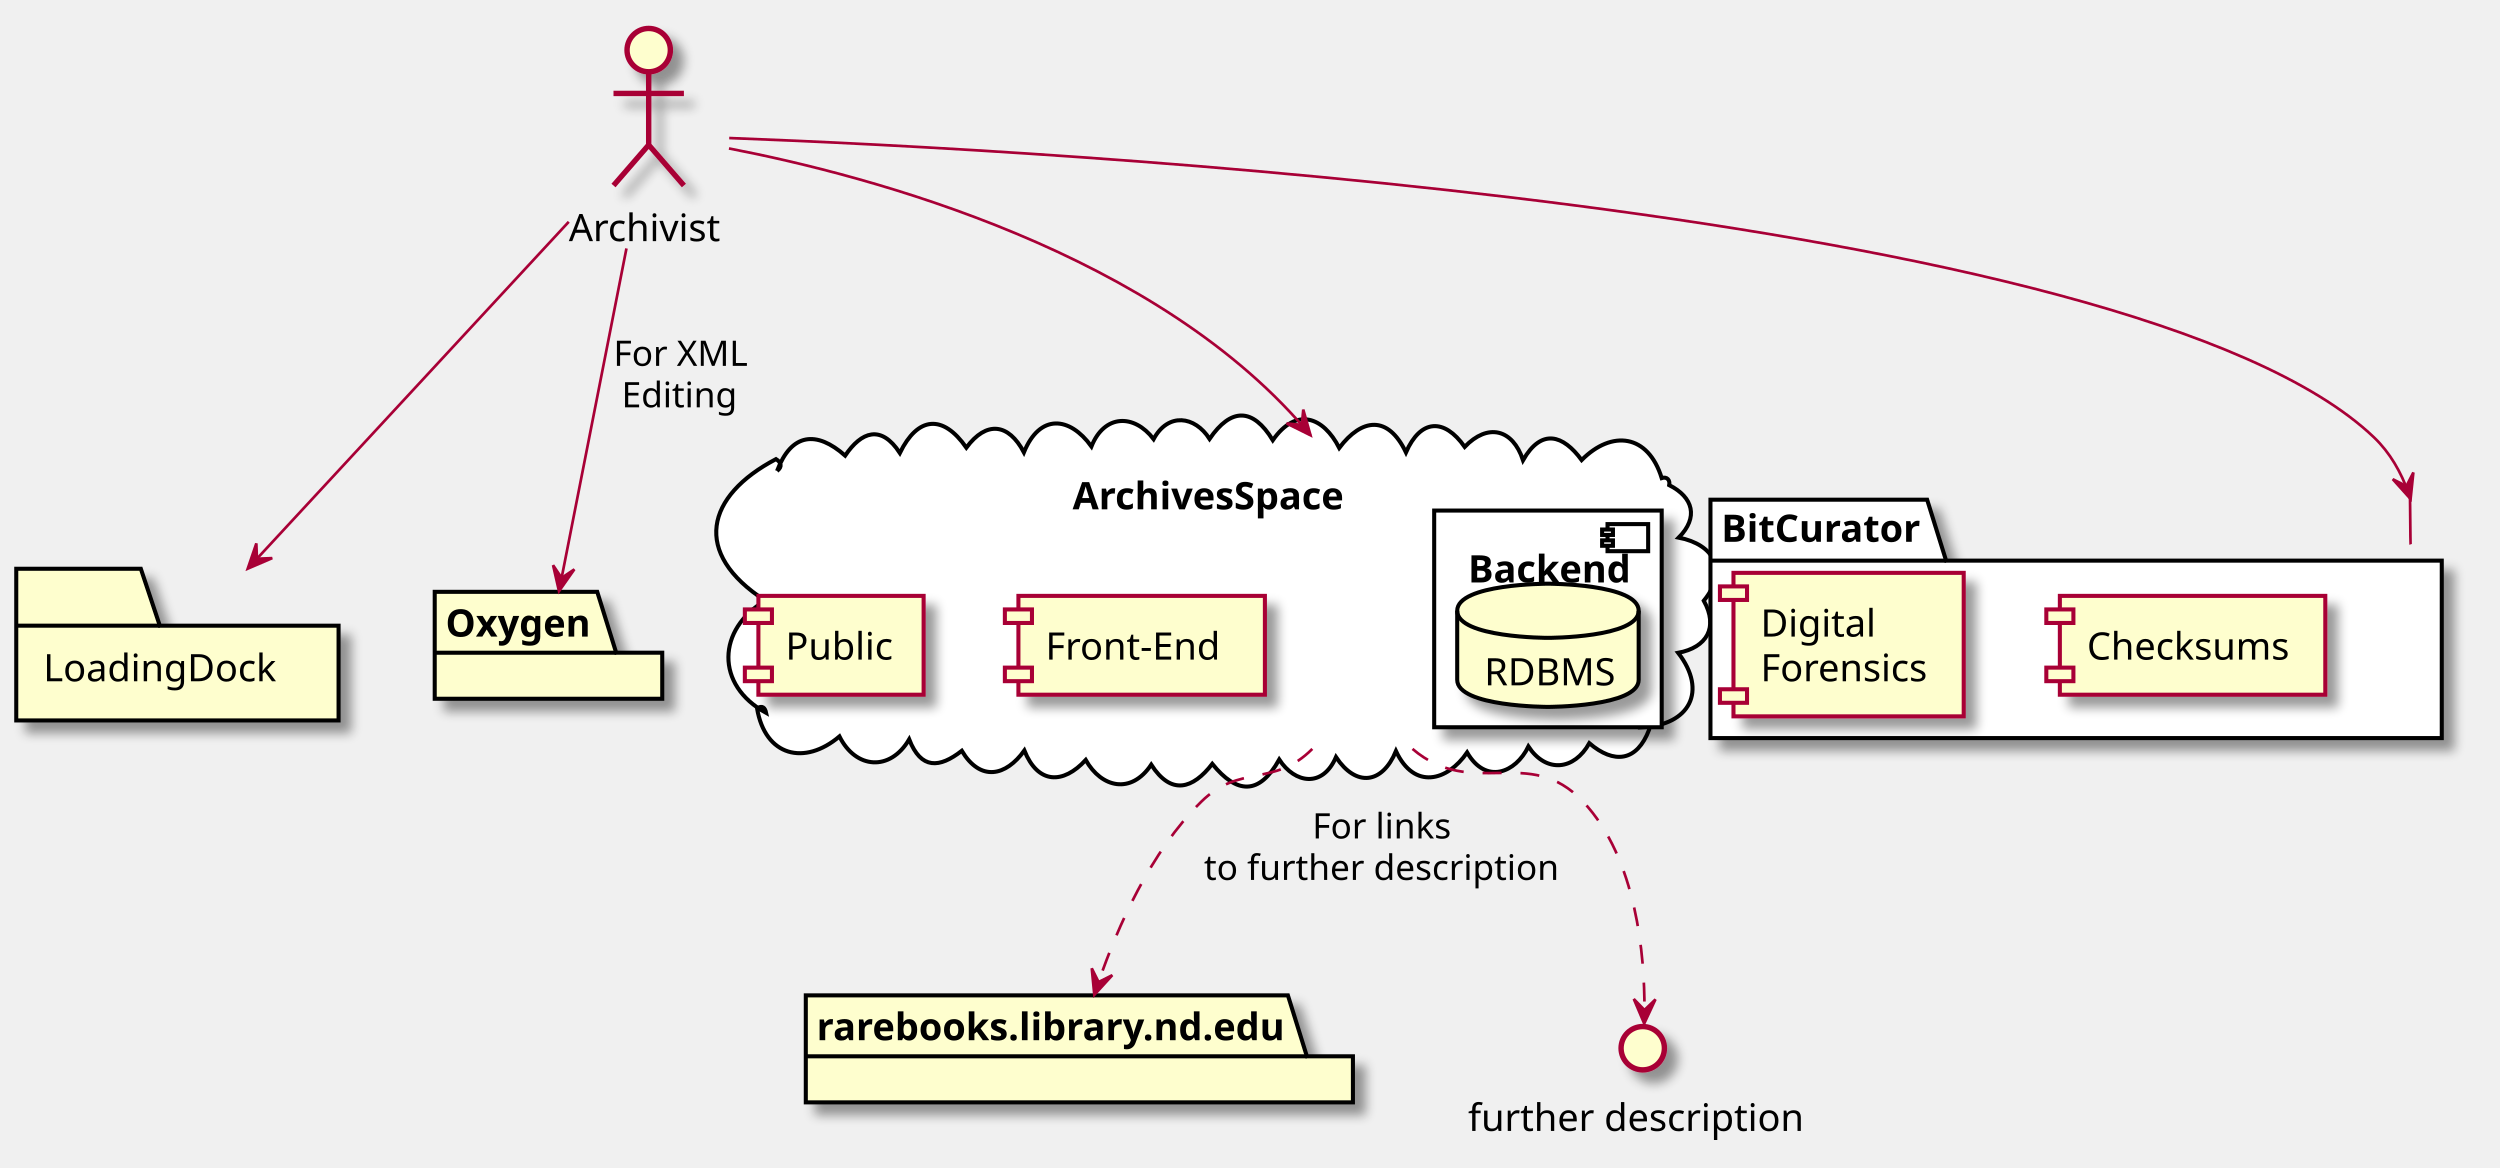
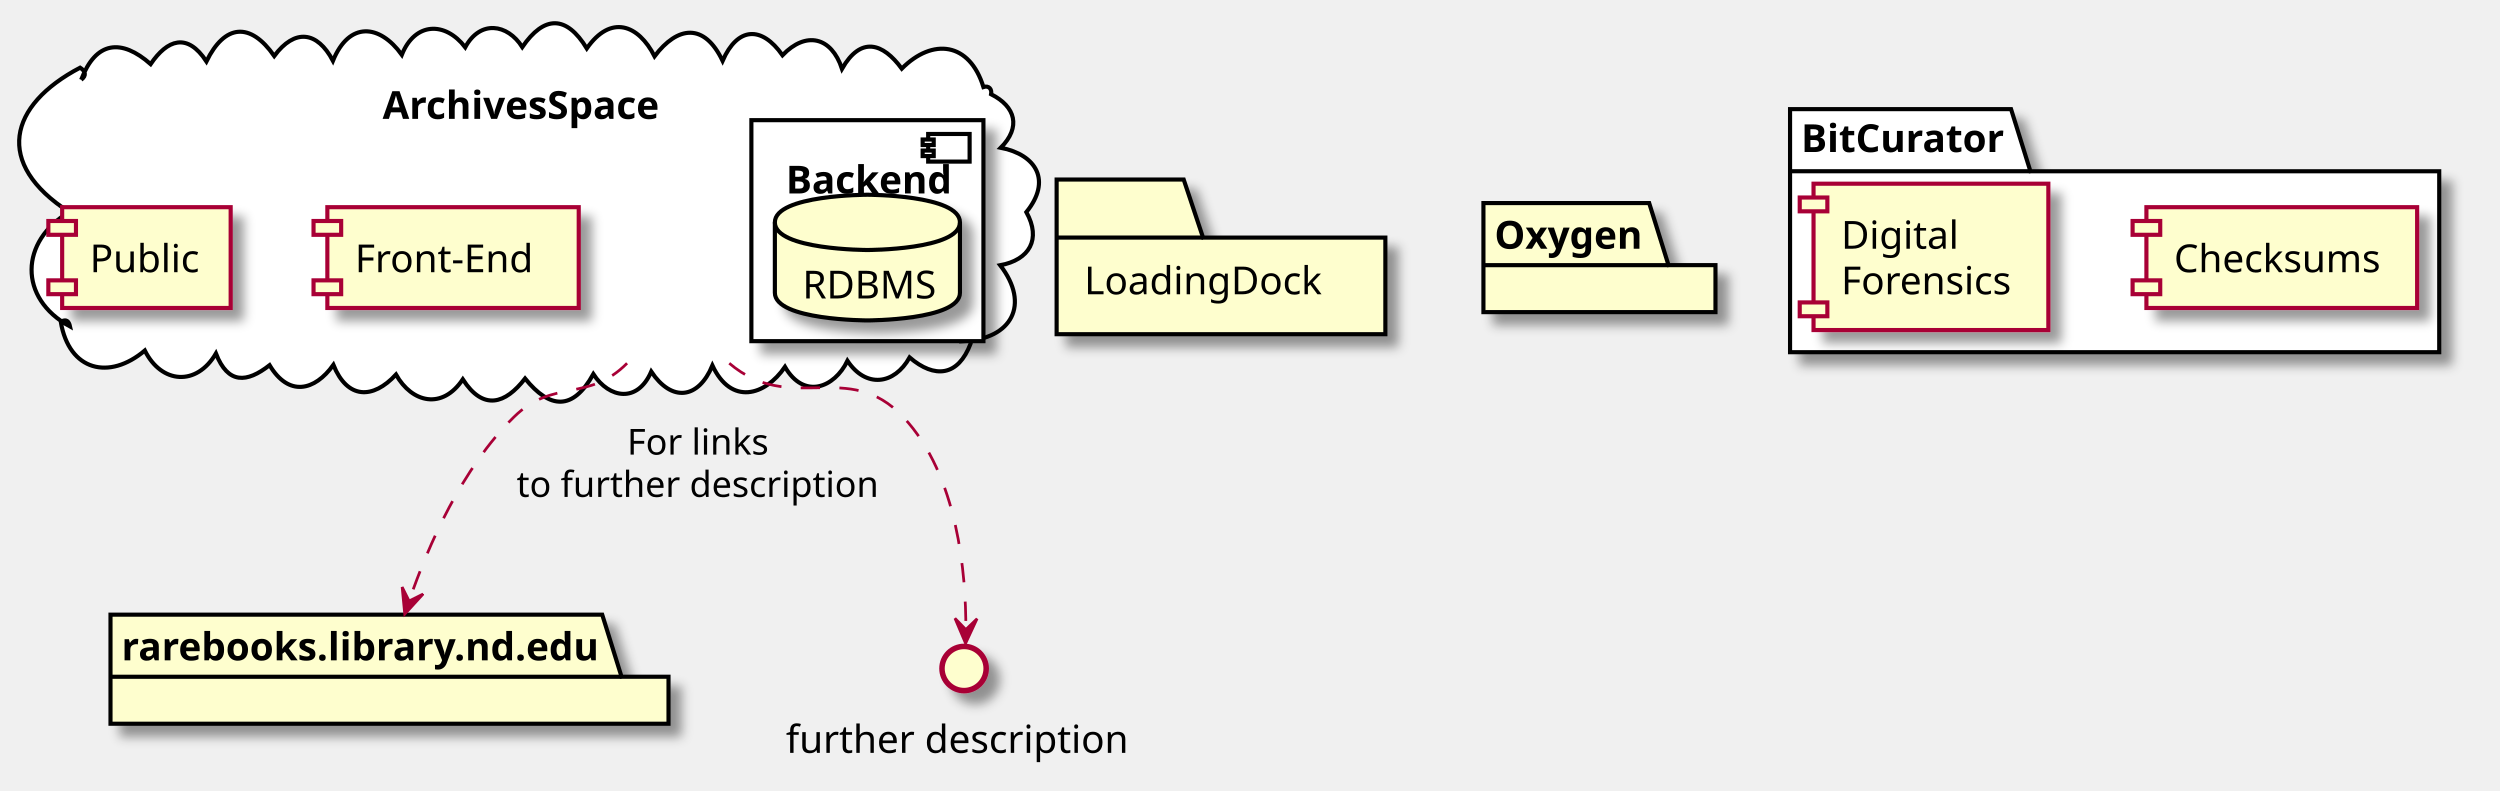
- <svg xmlns="http://www.w3.org/2000/svg" contentScriptType="application/ecmascript" contentStyleType="text/css" height="431px" preserveAspectRatio="none" style="width:923px;height:431px;" version="1.1" viewBox="0 0 923 431" width="923px" zoomAndPan="magnify">
+ <svg xmlns="http://www.w3.org/2000/svg" contentScriptType="application/ecmascript" contentStyleType="text/css" height="286px" preserveAspectRatio="none" style="width:905px;height:286px;" version="1.1" viewBox="0 0 905 286" width="905px" zoomAndPan="magnify">
  <defs>
-     <filter height="300%" id="f1ccj54gdazap5" width="300%" x="-1" y="-1">
+     <filter height="300%" id="f175sue6ob8kkx" width="300%" x="-1" y="-1">
      <feGaussianBlur result="blurOut" stdDeviation="2.0" />
      <feColorMatrix in="blurOut" result="blurOut2" type="matrix" values="0 0 0 0 0 0 0 0 0 0 0 0 0 0 0 0 0 0 .4 0" />
      <feOffset dx="4.0" dy="4.0" in="blurOut2" result="blurOut3" />
      <feBlend in="SourceGraphic" in2="blurOut3" mode="normal" />
    </filter>
  </defs>
  <g>
-     <path d="M286.892,173.868 C292.194,159.831 301.464,158.886 312.027,168.206 C318.05,159.349 325.258,156.61 332.226,167.226 C338.844,153.718 348.083,152.825 356.777,165.262 C364.2,155.288 372.3,156.205 378.029,166.995 C383.899,152.67 394.868,153.655 402.959,164.822 C407.717,152.938 418.639,152.646 425.918,162.11 C431.289,152.174 441.134,153.524 446.571,162.036 C454.473,150.526 462.509,150.4 469.922,162.52 C478.598,150.117 488.555,153.846 494.451,165.37 C502.764,154.38 512.423,153.105 519.078,167.011 C524.505,154.706 533.183,154.228 540.765,164.984 C549.279,156.135 558.451,158.287 562.304,169.892 C569.15,158.01 577.053,160.5 583.944,169.847 C595.136,158.596 608.495,160.262 613.5,176.5 C615.474,175.862 616.637,177.264 616.282,179.109 C625.19,183.63 627.169,191.015 619.782,198.481 C632.729,201.025 638.26,210.438 629.041,221.788 C634.537,231.657 630.134,239.055 619.576,241.026 C630.573,255.276 623.671,267.657 606.5,268.5 C607.552,267.425 608.721,267.836 608.885,269.325 C604.347,281.316 595.848,282.16 586.781,274.392 C581.215,284.351 570.937,285.606 564.283,275.619 C559.515,285.45 548.538,289.683 541.664,277.814 C534.405,288.379 522.184,291.822 515.396,277.32 C510.284,289.524 500.689,290.658 493.248,279.53 C488.302,290.951 478.11,289.319 472.29,280.432 C464.843,293.781 456.602,293.142 447.574,282.029 C440.404,291.272 432.473,293.826 425.032,282.324 C417.639,293.381 406.709,290.941 400.846,280.594 C392.478,289.654 383.235,289.569 378.186,277.1 C371.356,286.594 362.012,288.724 355.087,277.204 C346.833,283.634 340.071,284.201 335.663,272.974 C328.645,284.929 315.931,283.964 309.923,271.891 C297.096,282.757 282.516,279.359 279.5,261.5 C281.493,260.327 282.437,261.264 282.858,263.199 C263.979,252.95 264.691,232.281 282.559,221.767 C255.258,204.146 260.616,183.111 286.5,169.5 C288.405,170.7 288.965,172.311 286.892,173.868 " fill="#FFFFFF" style="stroke: #000000; stroke-width: 1.5;" />
-     <text fill="#000000" font-family="sans-serif" font-size="14" font-weight="bold" lengthAdjust="spacingAndGlyphs" textLength="101" x="396" y="188.035">ArchivesSpace</text>
-     <rect fill="#FFFFFF" filter="url(#f1ccj54gdazap5)" height="80" style="stroke: #000000; stroke-width: 1.5;" width="84" x="529.5" y="188.5" />
-     <rect fill="#FFFFFF" height="10" style="stroke: #000000; stroke-width: 1.5;" width="15" x="593.5" y="193.5" />
-     <rect fill="#FFFFFF" height="2" style="stroke: #000000; stroke-width: 1.5;" width="4" x="591.5" y="195.5" />
-     <rect fill="#FFFFFF" height="2" style="stroke: #000000; stroke-width: 1.5;" width="4" x="591.5" y="199.5" />
-     <text fill="#000000" font-family="sans-serif" font-size="14" font-weight="bold" lengthAdjust="spacingAndGlyphs" textLength="59" x="542" y="215.035">Backend</text>
-     <polygon fill="#FFFFFF" filter="url(#f1ccj54gdazap5)" points="631.5,184.5,711.5,184.5,718.5,206.988,901.5,206.988,901.5,272.5,631.5,272.5,631.5,184.5" style="stroke: #000000; stroke-width: 1.5;" />
-     <line style="stroke: #000000; stroke-width: 1.5;" x1="631.5" x2="718.5" y1="206.988" y2="206.988" />
-     <text fill="#000000" font-family="sans-serif" font-size="14" font-weight="bold" lengthAdjust="spacingAndGlyphs" textLength="74" x="635.5" y="200.035">BitCurator</text>
-     <rect fill="#FEFECE" filter="url(#f1ccj54gdazap5)" height="36.488" style="stroke: #A80036; stroke-width: 1.5;" width="91" x="376" y="220" />
-     <rect fill="#FEFECE" height="5" style="stroke: #A80036; stroke-width: 1.5;" width="10" x="371" y="225" />
-     <rect fill="#FEFECE" height="5" style="stroke: #A80036; stroke-width: 1.5;" width="10" x="371" y="246.488" />
-     <text fill="#000000" font-family="sans-serif" font-size="14" lengthAdjust="spacingAndGlyphs" textLength="71" x="386" y="243.535">Front-End</text>
-     <rect fill="#FEFECE" filter="url(#f1ccj54gdazap5)" height="36.488" style="stroke: #A80036; stroke-width: 1.5;" width="61" x="280" y="220" />
-     <rect fill="#FEFECE" height="5" style="stroke: #A80036; stroke-width: 1.5;" width="10" x="275" y="225" />
-     <rect fill="#FEFECE" height="5" style="stroke: #A80036; stroke-width: 1.5;" width="10" x="275" y="246.488" />
-     <text fill="#000000" font-family="sans-serif" font-size="14" lengthAdjust="spacingAndGlyphs" textLength="41" x="290" y="243.535">Public</text>
-     <path d="M538,225.5 C538,215.5 571.5,215.5 571.5,215.5 C571.5,215.5 605,215.5 605,225.5 L605,250.988 C605,260.988 571.5,260.988 571.5,260.988 C571.5,260.988 538,260.988 538,250.988 L538,225.5 " fill="#FEFECE" filter="url(#f1ccj54gdazap5)" style="stroke: #000000; stroke-width: 1.5;" />
-     <path d="M538,225.5 C538,235.5 571.5,235.5 571.5,235.5 C571.5,235.5 605,235.5 605,225.5 " fill="none" style="stroke: #000000; stroke-width: 1.5;" />
-     <text fill="#000000" font-family="sans-serif" font-size="14" lengthAdjust="spacingAndGlyphs" textLength="47" x="548" y="253.035">RDBMS</text>
-     <rect fill="#FEFECE" filter="url(#f1ccj54gdazap5)" height="36.488" style="stroke: #A80036; stroke-width: 1.5;" width="98" x="760.5" y="220" />
-     <rect fill="#FEFECE" height="5" style="stroke: #A80036; stroke-width: 1.5;" width="10" x="755.5" y="225" />
-     <rect fill="#FEFECE" height="5" style="stroke: #A80036; stroke-width: 1.5;" width="10" x="755.5" y="246.488" />
-     <text fill="#000000" font-family="sans-serif" font-size="14" lengthAdjust="spacingAndGlyphs" textLength="78" x="770.5" y="243.535">Checksums</text>
-     <rect fill="#FEFECE" filter="url(#f1ccj54gdazap5)" height="52.977" style="stroke: #A80036; stroke-width: 1.5;" width="85" x="640" y="211.5" />
-     <rect fill="#FEFECE" height="5" style="stroke: #A80036; stroke-width: 1.5;" width="10" x="635" y="216.5" />
-     <rect fill="#FEFECE" height="5" style="stroke: #A80036; stroke-width: 1.5;" width="10" x="635" y="254.477" />
-     <text fill="#000000" font-family="sans-serif" font-size="14" lengthAdjust="spacingAndGlyphs" textLength="44" x="650" y="235.035">Digital</text>
-     <text fill="#000000" font-family="sans-serif" font-size="14" lengthAdjust="spacingAndGlyphs" textLength="65" x="650" y="251.523">Forensics</text>
-     <polygon fill="#FEFECE" filter="url(#f1ccj54gdazap5)" points="297.5,367.5,475.5,367.5,482.5,389.988,499.5,389.988,499.5,406.988,297.5,406.988,297.5,367.5" style="stroke: #000000; stroke-width: 1.5;" />
-     <line style="stroke: #000000; stroke-width: 1.5;" x1="297.5" x2="482.5" y1="389.988" y2="389.988" />
-     <text fill="#000000" font-family="sans-serif" font-size="14" font-weight="bold" lengthAdjust="spacingAndGlyphs" textLength="172" x="301.5" y="384.035">rarebooks.library.nd.edu</text>
-     <ellipse cx="606.5" cy="387" fill="#FEFECE" filter="url(#f1ccj54gdazap5)" rx="8" ry="8" style="stroke: #A80036; stroke-width: 2.0;" />
-     <text fill="#000000" font-family="sans-serif" font-size="14" lengthAdjust="spacingAndGlyphs" textLength="129" x="542" y="417.535">further description</text>
-     <ellipse cx="239.5" cy="18.5" fill="#FEFECE" filter="url(#f1ccj54gdazap5)" rx="8" ry="8" style="stroke: #A80036; stroke-width: 2.0;" />
-     <path d="M239.5,26.5 L239.5,53.5 M226.5,34.5 L252.5,34.5 M239.5,53.5 L226.5,68.5 M239.5,53.5 L252.5,68.5 " fill="none" filter="url(#f1ccj54gdazap5)" style="stroke: #A80036; stroke-width: 2.0;" />
-     <text fill="#000000" font-family="sans-serif" font-size="14" lengthAdjust="spacingAndGlyphs" textLength="59" x="210" y="89.035">Archivist</text>
-     <polygon fill="#FEFECE" filter="url(#f1ccj54gdazap5)" points="6,210,52,210,59,231,125,231,125,265.977,6,265.977,6,210" style="stroke: #000000; stroke-width: 1.5;" />
-     <line style="stroke: #000000; stroke-width: 1.5;" x1="6" x2="59" y1="231" y2="231" />
-     <text fill="#000000" font-family="sans-serif" font-size="14" lengthAdjust="spacingAndGlyphs" textLength="89" x="16" y="251.535">LoadingDock</text>
-     <polygon fill="#FEFECE" filter="url(#f1ccj54gdazap5)" points="160.5,218.5,220.5,218.5,227.5,240.988,244.5,240.988,244.5,257.988,160.5,257.988,160.5,218.5" style="stroke: #000000; stroke-width: 1.5;" />
-     <line style="stroke: #000000; stroke-width: 1.5;" x1="160.5" x2="227.5" y1="240.988" y2="240.988" />
-     <text fill="#000000" font-family="sans-serif" font-size="14" font-weight="bold" lengthAdjust="spacingAndGlyphs" textLength="54" x="164.5" y="235.035">Oxygen</text>
-     <path d="M269.132,54.807 C295.096,59.825 334.889,69.387 375.216,86.25 C395.38,94.681 415.677,104.938 434.445,117.365 C443.829,123.578 452.83,130.334 461.242,137.676 C465.448,141.346 469.507,145.163 473.392,149.132 C475.334,151.117 477.233,153.139 479.086,155.2 C480.012,156.231 480.926,157.271 481.829,158.321 C482.28,158.846 482.728,159.373 483.174,159.903 C483.396,160.168 483.618,160.434 483.839,160.7 " fill="none" id="Archivist-&gt;ArchivesSpace" style="stroke: #A80036; stroke-width: 1.0;" />
-     <polygon fill="#A80036" points="483.839,160.7,481.166,151.221,480.644,156.853,475.012,156.332,483.839,160.7" style="stroke: #A80036; stroke-width: 1.0;" />
-     <path d="M209.983,81.892 C177.895,116.561 126.925,171.633 94.888,206.248 " fill="none" id="Archivist-&gt;LoadingDock" style="stroke: #A80036; stroke-width: 1.0;" />
-     <polygon fill="#A80036" points="91.463,209.948,100.512,206.06,94.859,206.279,94.641,200.626,91.463,209.948" style="stroke: #A80036; stroke-width: 1.0;" />
-     <path d="M231.288,91.723 C223.963,128.946 213.481,182.205 207.394,213.133 " fill="none" id="Archivist-&gt;Oxygen" style="stroke: #A80036; stroke-width: 1.0;" />
-     <polygon fill="#A80036" points="206.383,218.269,212.046,210.211,207.349,213.363,204.196,208.666,206.383,218.269" style="stroke: #A80036; stroke-width: 1.0;" />
-     <text fill="#000000" font-family="sans-serif" font-size="13" lengthAdjust="spacingAndGlyphs" textLength="50" x="226.5" y="135.068">For XML</text>
-     <text fill="#000000" font-family="sans-serif" font-size="13" lengthAdjust="spacingAndGlyphs" textLength="44" x="229.5" y="150.379">Editing</text>
-     <path d="M269.223,50.962 C382.793,55.253 787.417,76.371 876.5,161.5 C882.402,167.14 886.471,174.338 889.242,182.055 C889.415,182.537 889.583,183.021 889.747,183.507 C889.828,183.75 889.909,200.744 889.988,200.988 " fill="none" id="Archivist-&gt;BitCurator" style="stroke: #A80036; stroke-width: 1.0;" />
-     <polygon fill="#A80036" points="889.988,184.238,891.014,174.443,888.444,179.482,883.405,176.912,889.988,184.238" style="stroke: #A80036; stroke-width: 1.0;" />
-     <path d="M484.5,276.5 C470.279,290.815 457.877,281.841 443.5,296 C424.746,314.469 412.559,342.359 405.659,362.393 " fill="none" id="ArchivesSpace-&gt;rarebooks.library.nd.edu" style="stroke: #A80036; stroke-width: 1.0; stroke-dasharray: 7.0,7.0;" />
-     <polygon fill="#A80036" points="404.018,367.306,410.663,360.037,405.602,362.564,403.075,357.502,404.018,367.306" style="stroke: #A80036; stroke-width: 1.0;" />
-     <text fill="#000000" font-family="sans-serif" font-size="13" lengthAdjust="spacingAndGlyphs" textLength="55" x="484.5" y="309.568">For links</text>
-     <text fill="#000000" font-family="sans-serif" font-size="13" lengthAdjust="spacingAndGlyphs" textLength="135" x="444.5" y="324.879">to further description</text>
-     <path d="M521.5,276.5 C543.799,295.522 564.437,274.632 584.5,296 C604.331,317.12 607.212,352.945 607.133,372.759 " fill="none" id="ArchivesSpace-&gt;FurtherDescription" style="stroke: #A80036; stroke-width: 1.0; stroke-dasharray: 7.0,7.0;" />
-     <polygon fill="#A80036" points="607.043,377.898,611.199,368.968,607.13,372.898,603.2,368.829,607.043,377.898" style="stroke: #A80036; stroke-width: 1.0;" />
+     <path d="M29.392,28.868 C34.694,14.831 43.965,13.886 54.527,23.206 C60.55,14.348 67.758,11.61 74.725,22.226 C81.344,8.718 90.583,7.825 99.277,20.262 C106.7,10.288 114.8,11.205 120.529,21.995 C126.399,7.67 137.368,8.655 145.459,19.822 C150.217,7.938 161.139,7.646 168.418,17.11 C173.789,7.174 183.634,8.524 189.071,17.036 C196.973,5.526 205.009,5.4 212.422,17.52 C221.098,5.117 231.055,8.846 236.951,20.37 C245.264,9.38 254.923,8.104 261.578,22.011 C267.005,9.706 275.683,9.228 283.265,19.984 C291.779,11.135 300.951,13.287 304.804,24.892 C311.651,13.01 319.553,15.5 326.444,24.847 C337.636,13.596 350.995,15.262 356,31.5 C357.974,30.862 359.137,32.264 358.782,34.109 C367.69,38.63 369.669,46.015 362.282,53.48 C375.229,56.025 380.76,65.438 371.541,76.788 C377.037,86.657 372.634,94.055 362.076,96.026 C373.073,110.276 366.171,122.657 349,123.5 C350.051,122.424 351.221,122.835 351.385,124.325 C346.847,136.316 338.348,137.16 329.281,129.392 C323.714,139.351 313.437,140.606 306.783,130.619 C302.015,140.45 291.038,144.684 284.164,132.814 C276.905,143.379 264.684,146.822 257.896,132.321 C252.784,144.524 243.189,145.658 235.749,134.53 C230.802,145.951 220.61,144.319 214.79,135.432 C207.343,148.781 199.102,148.142 190.074,137.029 C182.904,146.272 174.973,148.826 167.532,137.324 C160.139,148.381 149.209,145.941 143.346,135.594 C134.978,144.654 125.735,144.569 120.686,132.1 C113.856,141.594 104.512,143.724 97.587,132.204 C89.333,138.634 82.571,139.201 78.163,127.974 C71.145,139.929 58.431,138.964 52.423,126.891 C39.596,137.757 25.016,134.359 22,116.5 C23.993,115.327 24.937,116.264 25.358,118.199 C6.479,107.95 7.191,87.281 25.059,76.767 C-2.242,59.146 3.116,38.111 29,24.5 C30.905,25.7 31.465,27.311 29.392,28.868 " fill="#FFFFFF" style="stroke: #000000; stroke-width: 1.5;" />
+     <text fill="#000000" font-family="sans-serif" font-size="14" font-weight="bold" lengthAdjust="spacingAndGlyphs" textLength="101" x="138.5" y="43.035">ArchivesSpace</text>
+     <rect fill="#FFFFFF" filter="url(#f175sue6ob8kkx)" height="80" style="stroke: #000000; stroke-width: 1.5;" width="84" x="272" y="43.5" />
+     <rect fill="#FFFFFF" height="10" style="stroke: #000000; stroke-width: 1.5;" width="15" x="336" y="48.5" />
+     <rect fill="#FFFFFF" height="2" style="stroke: #000000; stroke-width: 1.5;" width="4" x="334" y="50.5" />
+     <rect fill="#FFFFFF" height="2" style="stroke: #000000; stroke-width: 1.5;" width="4" x="334" y="54.5" />
+     <text fill="#000000" font-family="sans-serif" font-size="14" font-weight="bold" lengthAdjust="spacingAndGlyphs" textLength="59" x="284.5" y="70.035">Backend</text>
+     <polygon fill="#FFFFFF" filter="url(#f175sue6ob8kkx)" points="648,39.5,728,39.5,735,61.988,883,61.988,883,127.5,648,127.5,648,39.5" style="stroke: #000000; stroke-width: 1.5;" />
+     <line style="stroke: #000000; stroke-width: 1.5;" x1="648" x2="735" y1="61.988" y2="61.988" />
+     <text fill="#000000" font-family="sans-serif" font-size="14" font-weight="bold" lengthAdjust="spacingAndGlyphs" textLength="74" x="652" y="55.035">BitCurator</text>
+     <rect fill="#FEFECE" filter="url(#f175sue6ob8kkx)" height="36.488" style="stroke: #A80036; stroke-width: 1.5;" width="91" x="118.5" y="75" />
+     <rect fill="#FEFECE" height="5" style="stroke: #A80036; stroke-width: 1.5;" width="10" x="113.5" y="80" />
+     <rect fill="#FEFECE" height="5" style="stroke: #A80036; stroke-width: 1.5;" width="10" x="113.5" y="101.488" />
+     <text fill="#000000" font-family="sans-serif" font-size="14" lengthAdjust="spacingAndGlyphs" textLength="71" x="128.5" y="98.535">Front-End</text>
+     <rect fill="#FEFECE" filter="url(#f175sue6ob8kkx)" height="36.488" style="stroke: #A80036; stroke-width: 1.5;" width="61" x="22.5" y="75" />
+     <rect fill="#FEFECE" height="5" style="stroke: #A80036; stroke-width: 1.5;" width="10" x="17.5" y="80" />
+     <rect fill="#FEFECE" height="5" style="stroke: #A80036; stroke-width: 1.5;" width="10" x="17.5" y="101.488" />
+     <text fill="#000000" font-family="sans-serif" font-size="14" lengthAdjust="spacingAndGlyphs" textLength="41" x="32.5" y="98.535">Public</text>
+     <path d="M280.5,80.5 C280.5,70.5 314,70.5 314,70.5 C314,70.5 347.5,70.5 347.5,80.5 L347.5,105.988 C347.5,115.988 314,115.988 314,115.988 C314,115.988 280.5,115.988 280.5,105.988 L280.5,80.5 " fill="#FEFECE" filter="url(#f175sue6ob8kkx)" style="stroke: #000000; stroke-width: 1.5;" />
+     <path d="M280.5,80.5 C280.5,90.5 314,90.5 314,90.5 C314,90.5 347.5,90.5 347.5,80.5 " fill="none" style="stroke: #000000; stroke-width: 1.5;" />
+     <text fill="#000000" font-family="sans-serif" font-size="14" lengthAdjust="spacingAndGlyphs" textLength="47" x="290.5" y="108.035">RDBMS</text>
+     <rect fill="#FEFECE" filter="url(#f175sue6ob8kkx)" height="36.488" style="stroke: #A80036; stroke-width: 1.5;" width="98" x="777" y="75" />
+     <rect fill="#FEFECE" height="5" style="stroke: #A80036; stroke-width: 1.5;" width="10" x="772" y="80" />
+     <rect fill="#FEFECE" height="5" style="stroke: #A80036; stroke-width: 1.5;" width="10" x="772" y="101.488" />
+     <text fill="#000000" font-family="sans-serif" font-size="14" lengthAdjust="spacingAndGlyphs" textLength="78" x="787" y="98.535">Checksums</text>
+     <rect fill="#FEFECE" filter="url(#f175sue6ob8kkx)" height="52.977" style="stroke: #A80036; stroke-width: 1.5;" width="85" x="656.5" y="66.5" />
+     <rect fill="#FEFECE" height="5" style="stroke: #A80036; stroke-width: 1.5;" width="10" x="651.5" y="71.5" />
+     <rect fill="#FEFECE" height="5" style="stroke: #A80036; stroke-width: 1.5;" width="10" x="651.5" y="109.477" />
+     <text fill="#000000" font-family="sans-serif" font-size="14" lengthAdjust="spacingAndGlyphs" textLength="44" x="666.5" y="90.035">Digital</text>
+     <text fill="#000000" font-family="sans-serif" font-size="14" lengthAdjust="spacingAndGlyphs" textLength="65" x="666.5" y="106.523">Forensics</text>
+     <polygon fill="#FEFECE" filter="url(#f175sue6ob8kkx)" points="40,222.5,218,222.5,225,244.988,242,244.988,242,261.988,40,261.988,40,222.5" style="stroke: #000000; stroke-width: 1.5;" />
+     <line style="stroke: #000000; stroke-width: 1.5;" x1="40" x2="225" y1="244.988" y2="244.988" />
+     <text fill="#000000" font-family="sans-serif" font-size="14" font-weight="bold" lengthAdjust="spacingAndGlyphs" textLength="172" x="44" y="239.035">rarebooks.library.nd.edu</text>
+     <ellipse cx="349" cy="242" fill="#FEFECE" filter="url(#f175sue6ob8kkx)" rx="8" ry="8" style="stroke: #A80036; stroke-width: 2.0;" />
+     <text fill="#000000" font-family="sans-serif" font-size="14" lengthAdjust="spacingAndGlyphs" textLength="129" x="284.5" y="272.535">further description</text>
+     <polygon fill="#FEFECE" filter="url(#f175sue6ob8kkx)" points="382.5,65,428.5,65,435.5,86,501.5,86,501.5,120.977,382.5,120.977,382.5,65" style="stroke: #000000; stroke-width: 1.5;" />
+     <line style="stroke: #000000; stroke-width: 1.5;" x1="382.5" x2="435.5" y1="86" y2="86" />
+     <text fill="#000000" font-family="sans-serif" font-size="14" lengthAdjust="spacingAndGlyphs" textLength="89" x="392.5" y="106.535">LoadingDock</text>
+     <polygon fill="#FEFECE" filter="url(#f175sue6ob8kkx)" points="537,73.5,597,73.5,604,95.988,621,95.988,621,112.988,537,112.988,537,73.5" style="stroke: #000000; stroke-width: 1.5;" />
+     <line style="stroke: #000000; stroke-width: 1.5;" x1="537" x2="604" y1="95.988" y2="95.988" />
+     <text fill="#000000" font-family="sans-serif" font-size="14" font-weight="bold" lengthAdjust="spacingAndGlyphs" textLength="54" x="541" y="90.035">Oxygen</text>
+     <path d="M227,131.5 C212.779,145.815 200.377,136.841 186,151 C167.246,169.469 155.059,197.359 148.159,217.393 " fill="none" id="ArchivesSpace-&gt;rarebooks.library.nd.edu" style="stroke: #A80036; stroke-width: 1.0; stroke-dasharray: 7.0,7.0;" />
+     <polygon fill="#A80036" points="146.518,222.306,153.163,215.037,148.102,217.564,145.575,212.502,146.518,222.306" style="stroke: #A80036; stroke-width: 1.0;" />
+     <text fill="#000000" font-family="sans-serif" font-size="13" lengthAdjust="spacingAndGlyphs" textLength="55" x="227" y="164.568">For links</text>
+     <text fill="#000000" font-family="sans-serif" font-size="13" lengthAdjust="spacingAndGlyphs" textLength="135" x="187" y="179.879">to further description</text>
+     <path d="M264,131.5 C286.299,150.523 306.937,129.632 327,151 C346.831,172.12 349.712,207.945 349.633,227.759 " fill="none" id="ArchivesSpace-&gt;FurtherDescription" style="stroke: #A80036; stroke-width: 1.0; stroke-dasharray: 7.0,7.0;" />
+     <polygon fill="#A80036" points="349.543,232.898,353.699,223.968,349.63,227.898,345.7,223.829,349.543,232.898" style="stroke: #A80036; stroke-width: 1.0;" />
  </g>
</svg>
